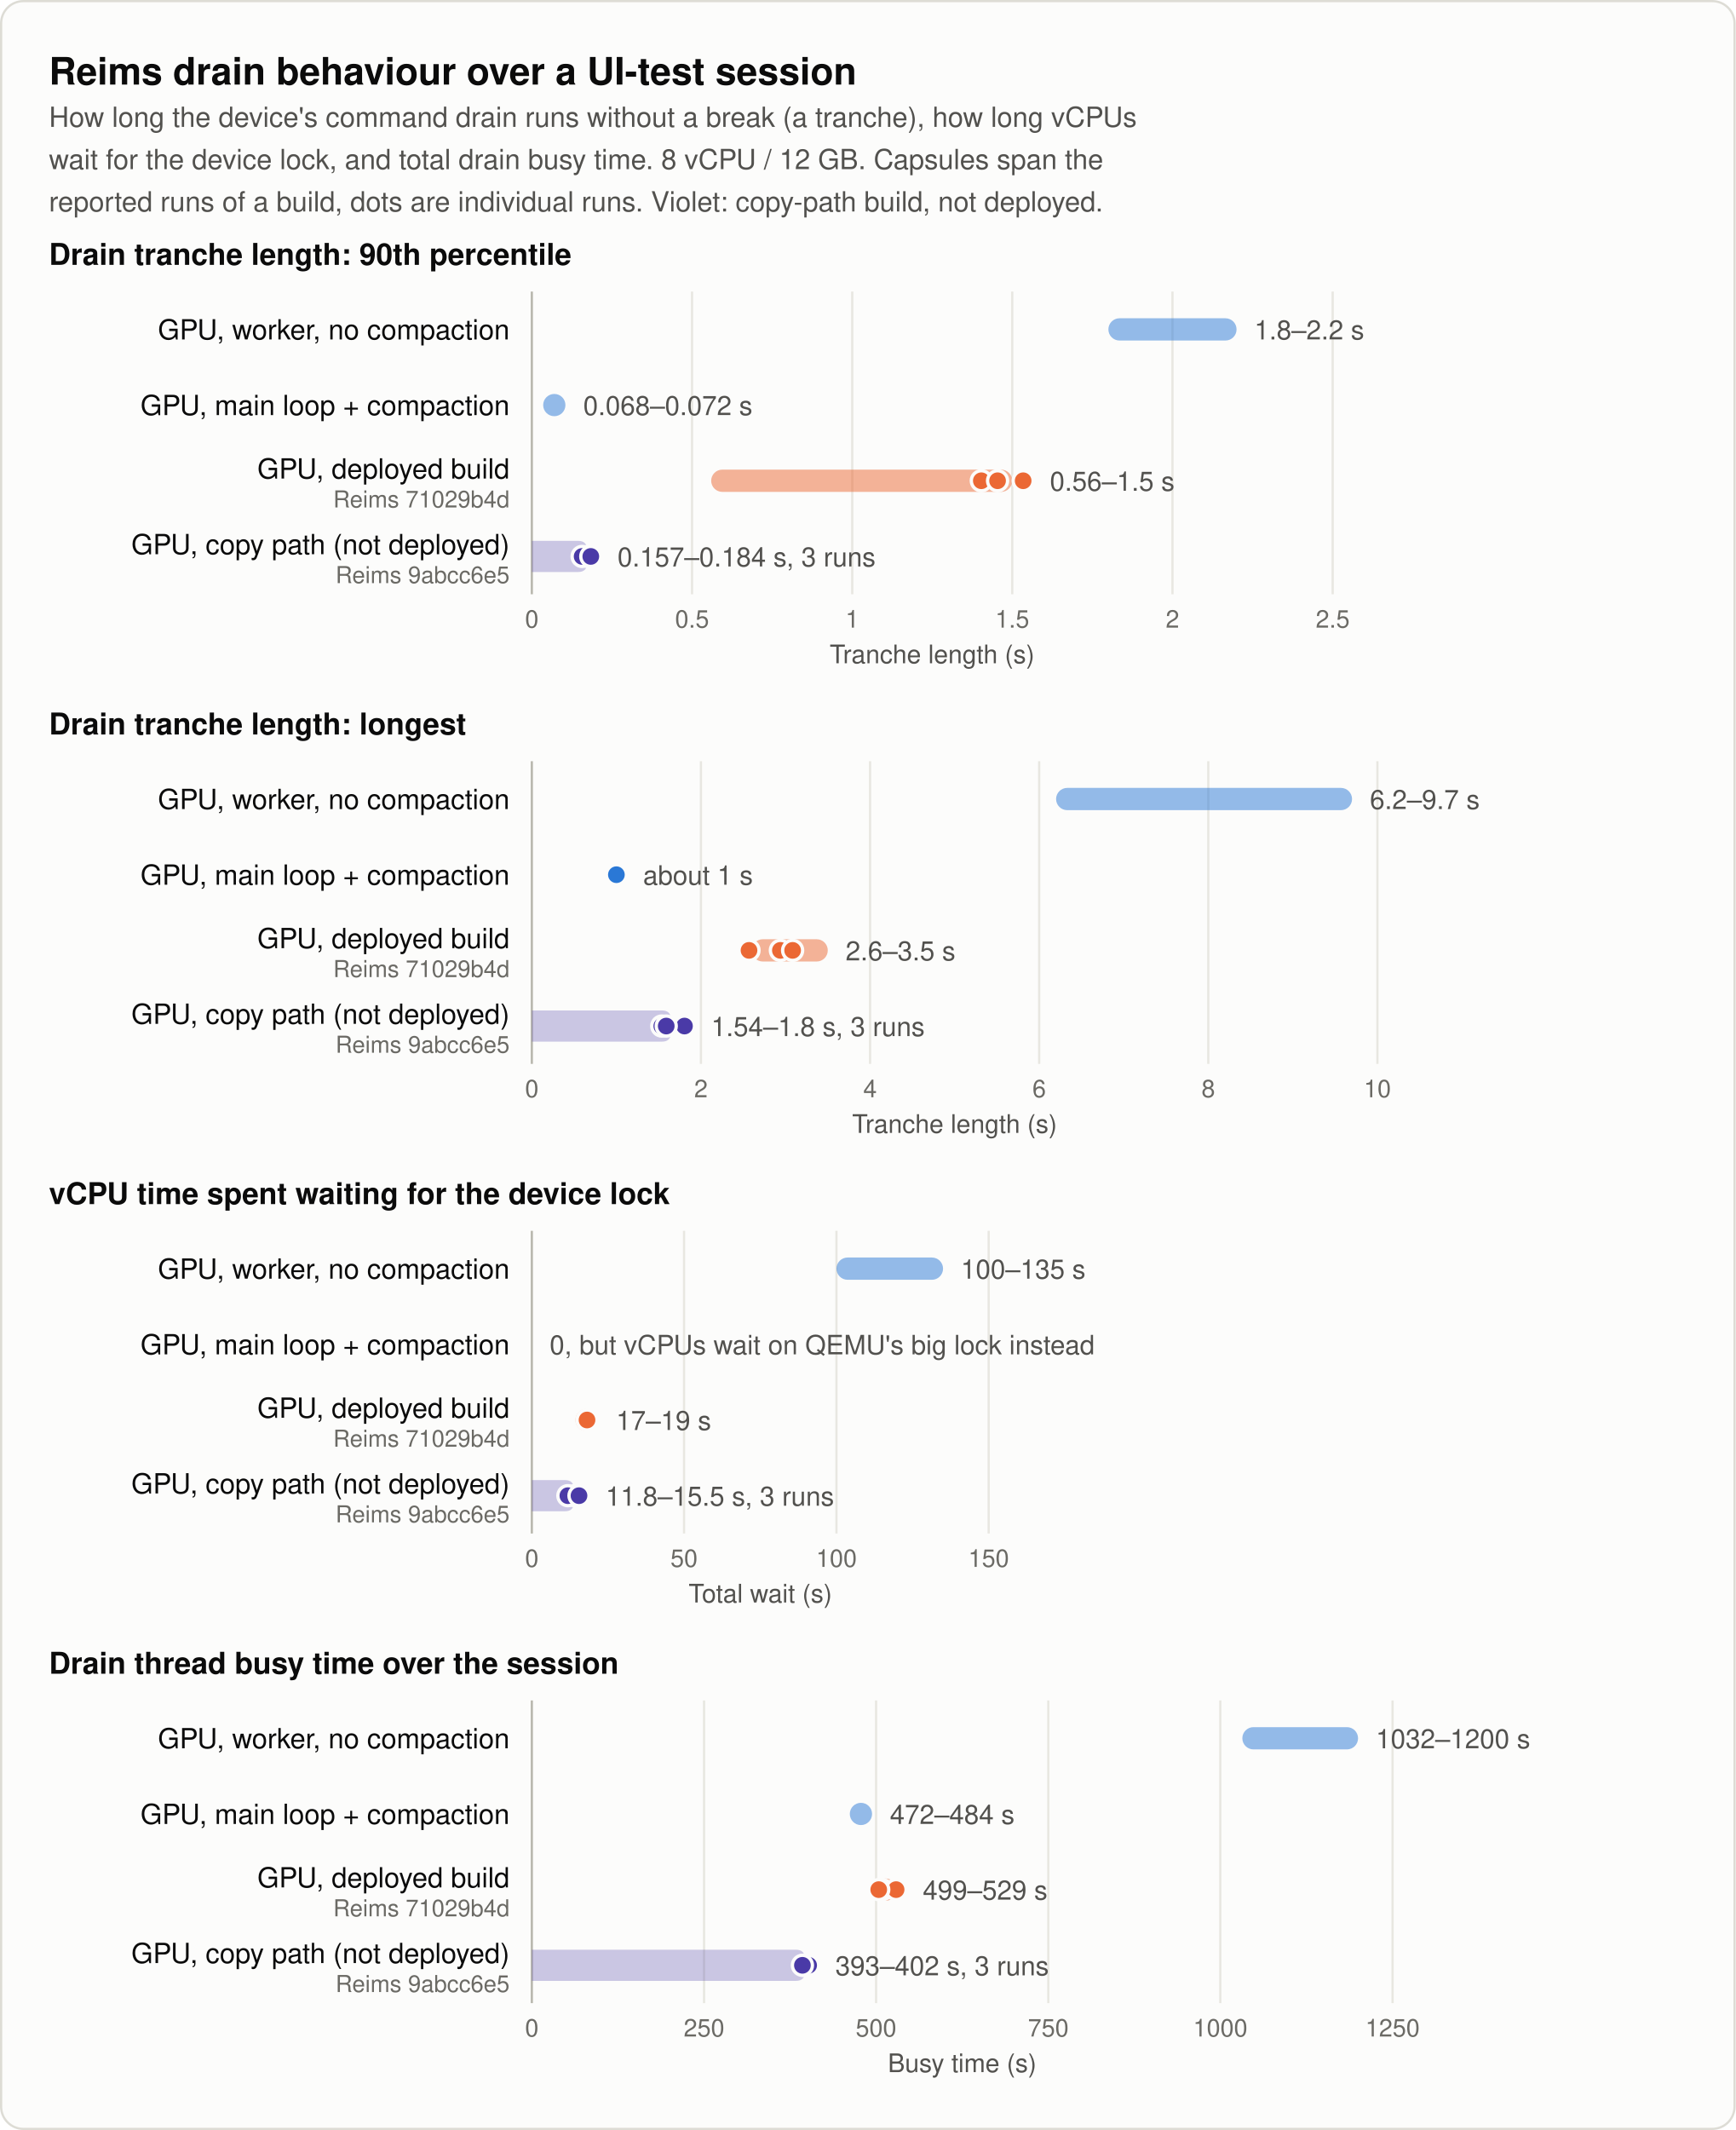
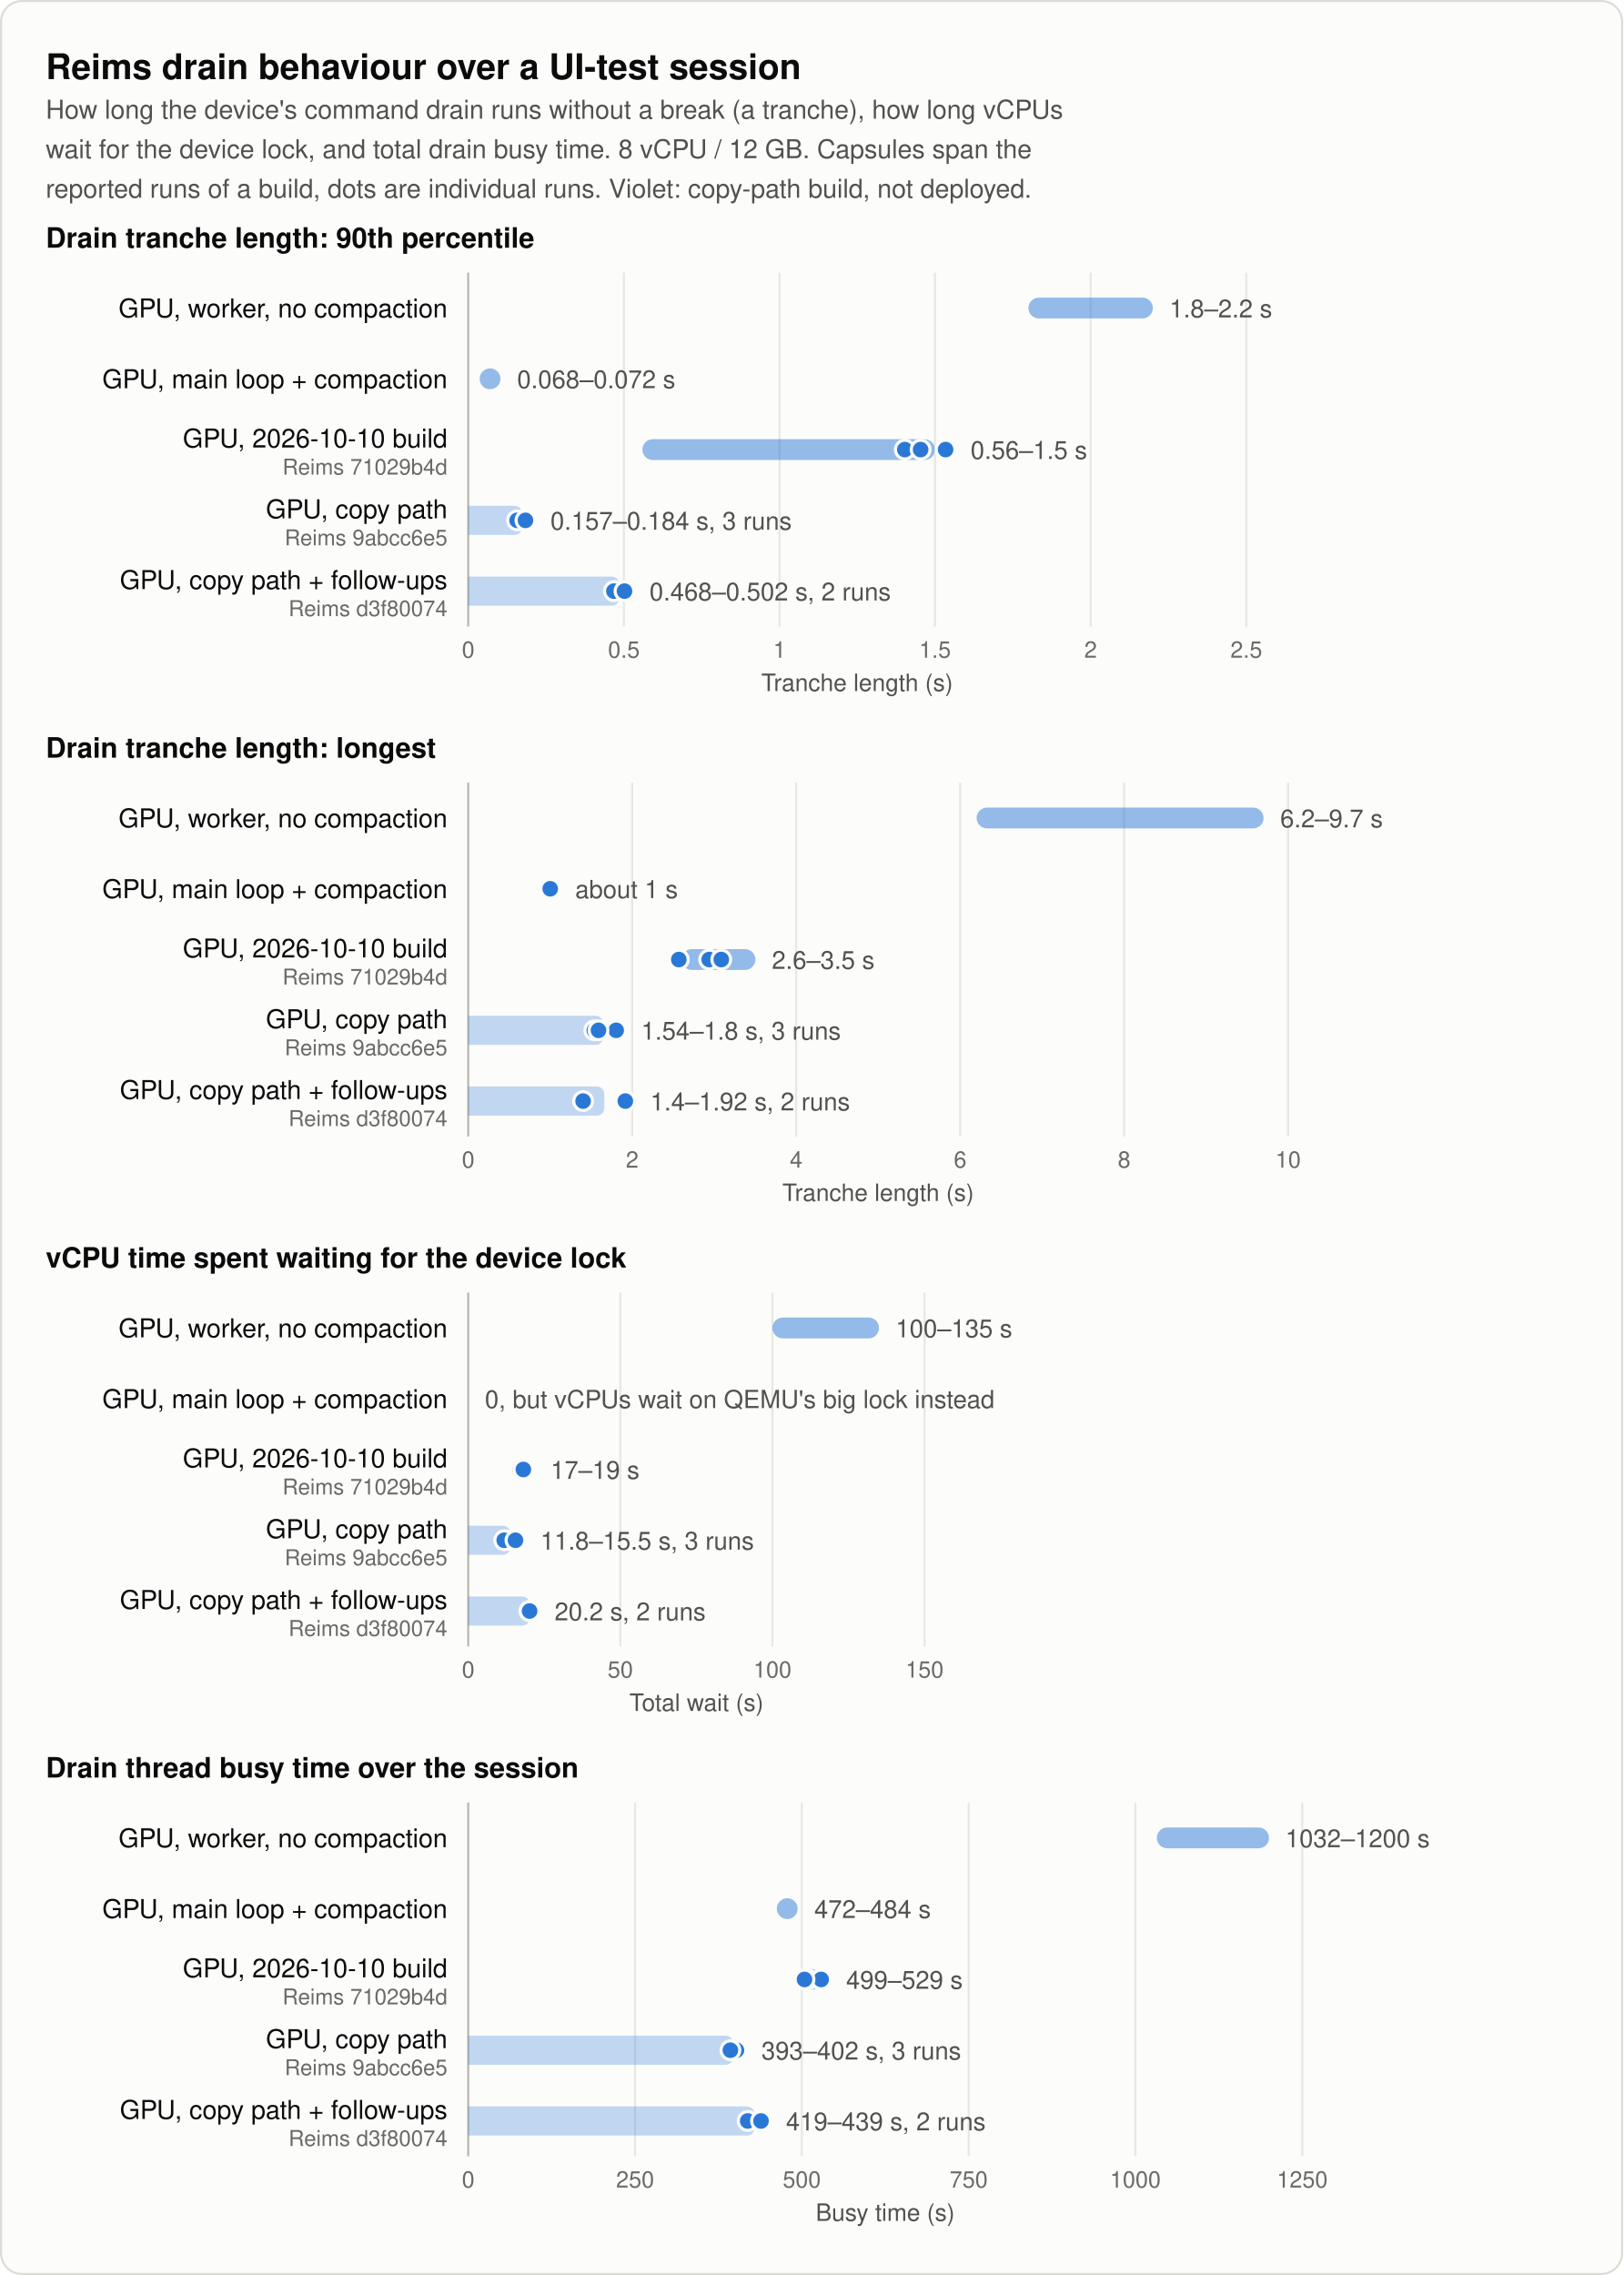
- <svg xmlns="http://www.w3.org/2000/svg" width="780" height="957" viewBox="0 0 780 957" role="img" font-family="system-ui, -apple-system, 'Segoe UI', Helvetica, Arial, sans-serif">
-   <rect x="0.5" y="0.5" width="779" height="956" rx="10" fill="#fcfcfb" stroke="#dddcd5" />
+ <svg xmlns="http://www.w3.org/2000/svg" width="780" height="1093" viewBox="0 0 780 1093" role="img" font-family="system-ui, -apple-system, 'Segoe UI', Helvetica, Arial, sans-serif">
+   <rect x="0.5" y="0.5" width="779" height="1092" rx="10" fill="#fcfcfb" stroke="#dddcd5" />
  <text x="22.0" y="38.0" font-size="17" fill="#0b0b0b" text-anchor="start" font-weight="600">Reims drain behaviour over a UI-test session</text>
  <text x="22.0" y="57.0" font-size="12.5" fill="#52514e" text-anchor="start">How long the device's command drain runs without a break (a tranche), how long vCPUs</text>
  <text x="22.0" y="76.0" font-size="12.5" fill="#52514e" text-anchor="start">wait for the device lock, and total drain busy time. 8 vCPU / 12 GB. Capsules span the</text>
  <text x="22.0" y="95.0" font-size="12.5" fill="#52514e" text-anchor="start">reported runs of a build, dots are individual runs. Violet: copy-path build, not deployed.</text>
  <text x="22.0" y="119.0" font-size="13.5" fill="#0b0b0b" text-anchor="start" font-weight="600">Drain tranche length: 90th percentile</text>
-   <line x1="239.0" y1="131.0" x2="239.0" y2="267.0" stroke="#b9b8ae" stroke-width="1" />
-   <text x="239.0" y="282.0" font-size="11" fill="#6b6a65" text-anchor="middle">0</text>
-   <line x1="311.0" y1="131.0" x2="311.0" y2="267.0" stroke="#e8e7e1" stroke-width="1" />
-   <text x="311.0" y="282.0" font-size="11" fill="#6b6a65" text-anchor="middle">0.5</text>
-   <line x1="383.0" y1="131.0" x2="383.0" y2="267.0" stroke="#e8e7e1" stroke-width="1" />
-   <text x="383.0" y="282.0" font-size="11" fill="#6b6a65" text-anchor="middle">1</text>
-   <line x1="454.9" y1="131.0" x2="454.9" y2="267.0" stroke="#e8e7e1" stroke-width="1" />
-   <text x="454.9" y="282.0" font-size="11" fill="#6b6a65" text-anchor="middle">1.5</text>
-   <line x1="526.9" y1="131.0" x2="526.9" y2="267.0" stroke="#e8e7e1" stroke-width="1" />
-   <text x="526.9" y="282.0" font-size="11" fill="#6b6a65" text-anchor="middle">2</text>
-   <line x1="598.9" y1="131.0" x2="598.9" y2="267.0" stroke="#e8e7e1" stroke-width="1" />
-   <text x="598.9" y="282.0" font-size="11" fill="#6b6a65" text-anchor="middle">2.5</text>
-   <text x="229.0" y="152.5" font-size="12.5" fill="#0b0b0b" text-anchor="end">GPU, worker, no compaction</text>
-   <rect x="498.1" y="143.0" width="57.6" height="10.0" rx="5" fill="#2a78d6" fill-opacity="0.5" />
-   <text x="563.7" y="152.5" font-size="12" fill="#52514e" text-anchor="start">1.8–2.2 s</text>
-   <text x="229.0" y="186.5" font-size="12.5" fill="#0b0b0b" text-anchor="end">GPU, main loop + compaction</text>
-   <rect x="244.1" y="177.0" width="10.0" height="10.0" rx="5" fill="#2a78d6" fill-opacity="0.5" />
-   <text x="262.1" y="186.5" font-size="12" fill="#52514e" text-anchor="start">0.068–0.072 s</text>
-   <text x="229.0" y="215.0" font-size="12.5" fill="#0b0b0b" text-anchor="end">GPU, deployed build</text>
-   <text x="229.0" y="228.0" font-size="10.5" fill="#6b6a65" text-anchor="end">Reims 71029b4d</text>
-   <rect x="319.6" y="211.0" width="135.3" height="10.0" rx="5" fill="#eb6834" fill-opacity="0.5" />
-   <circle cx="441.0" cy="216.0" r="4.5" fill="#eb6834" stroke="#fcfcfb" stroke-width="1.5" />
-   <circle cx="448.3" cy="216.0" r="4.5" fill="#eb6834" stroke="#fcfcfb" stroke-width="1.5" />
-   <circle cx="459.8" cy="216.0" r="4.5" fill="#eb6834" stroke="#fcfcfb" stroke-width="1.5" />
-   <text x="471.8" y="220.5" font-size="12" fill="#52514e" text-anchor="start">0.56–1.5 s</text>
-   <text x="229.0" y="249.0" font-size="12.5" fill="#0b0b0b" text-anchor="end">GPU, copy path (not deployed)</text>
-   <text x="229.0" y="262.0" font-size="10.5" fill="#6b6a65" text-anchor="end">Reims 9abcc6e5</text>
-   <path d="M239.0,243.0 H259.8 Q263.8,243.0 263.8,247.0 V253.0 Q263.8,257.0 259.8,257.0 H239.0 Z" fill="#4a3aa7" fill-opacity="0.28" />
-   <circle cx="264.3" cy="250.0" r="4.5" fill="#4a3aa7" stroke="#fcfcfb" stroke-width="1.5" />
-   <circle cx="261.6" cy="250.0" r="4.5" fill="#4a3aa7" stroke="#fcfcfb" stroke-width="1.5" />
-   <circle cx="265.5" cy="250.0" r="4.5" fill="#4a3aa7" stroke="#fcfcfb" stroke-width="1.5" />
-   <text x="277.5" y="254.5" font-size="12" fill="#52514e" text-anchor="start">0.157–0.184 s, 3 runs</text>
-   <text x="418.9" y="298.0" font-size="11.5" fill="#52514e" text-anchor="middle">Tranche length (s)</text>
-   <text x="22.0" y="330.0" font-size="13.5" fill="#0b0b0b" text-anchor="start" font-weight="600">Drain tranche length: longest</text>
-   <line x1="239.0" y1="342.0" x2="239.0" y2="478.0" stroke="#b9b8ae" stroke-width="1" />
-   <text x="239.0" y="493.0" font-size="11" fill="#6b6a65" text-anchor="middle">0</text>
-   <line x1="315.0" y1="342.0" x2="315.0" y2="478.0" stroke="#e8e7e1" stroke-width="1" />
-   <text x="315.0" y="493.0" font-size="11" fill="#6b6a65" text-anchor="middle">2</text>
-   <line x1="391.0" y1="342.0" x2="391.0" y2="478.0" stroke="#e8e7e1" stroke-width="1" />
-   <text x="391.0" y="493.0" font-size="11" fill="#6b6a65" text-anchor="middle">4</text>
-   <line x1="467.0" y1="342.0" x2="467.0" y2="478.0" stroke="#e8e7e1" stroke-width="1" />
-   <text x="467.0" y="493.0" font-size="11" fill="#6b6a65" text-anchor="middle">6</text>
-   <line x1="543.0" y1="342.0" x2="543.0" y2="478.0" stroke="#e8e7e1" stroke-width="1" />
-   <text x="543.0" y="493.0" font-size="11" fill="#6b6a65" text-anchor="middle">8</text>
-   <line x1="619.0" y1="342.0" x2="619.0" y2="478.0" stroke="#e8e7e1" stroke-width="1" />
-   <text x="619.0" y="493.0" font-size="11" fill="#6b6a65" text-anchor="middle">10</text>
-   <text x="229.0" y="363.5" font-size="12.5" fill="#0b0b0b" text-anchor="end">GPU, worker, no compaction</text>
-   <rect x="474.6" y="354.0" width="133.0" height="10.0" rx="5" fill="#2a78d6" fill-opacity="0.5" />
-   <text x="615.6" y="363.5" font-size="12" fill="#52514e" text-anchor="start">6.2–9.7 s</text>
-   <text x="229.0" y="397.5" font-size="12.5" fill="#0b0b0b" text-anchor="end">GPU, main loop + compaction</text>
-   <circle cx="277.0" cy="393.0" r="4.5" fill="#2a78d6" stroke="#fcfcfb" stroke-width="1.5" />
-   <text x="289.0" y="397.5" font-size="12" fill="#52514e" text-anchor="start">about 1 s</text>
-   <text x="229.0" y="426.0" font-size="12.5" fill="#0b0b0b" text-anchor="end">GPU, deployed build</text>
-   <text x="229.0" y="439.0" font-size="10.5" fill="#6b6a65" text-anchor="end">Reims 71029b4d</text>
-   <rect x="337.8" y="422.0" width="34.2" height="10.0" rx="5" fill="#eb6834" fill-opacity="0.5" />
-   <circle cx="350.7" cy="427.0" r="4.5" fill="#eb6834" stroke="#fcfcfb" stroke-width="1.5" />
-   <circle cx="356.2" cy="427.0" r="4.5" fill="#eb6834" stroke="#fcfcfb" stroke-width="1.5" />
-   <circle cx="336.6" cy="427.0" r="4.5" fill="#eb6834" stroke="#fcfcfb" stroke-width="1.5" />
-   <text x="380.0" y="431.5" font-size="12" fill="#52514e" text-anchor="start">2.6–3.5 s</text>
-   <text x="229.0" y="460.0" font-size="12.5" fill="#0b0b0b" text-anchor="end">GPU, copy path (not deployed)</text>
-   <text x="229.0" y="473.0" font-size="10.5" fill="#6b6a65" text-anchor="end">Reims 9abcc6e5</text>
-   <path d="M239.0,454.0 H297.5 Q301.5,454.0 301.5,458.0 V464.0 Q301.5,468.0 297.5,468.0 H239.0 Z" fill="#4a3aa7" fill-opacity="0.28" />
-   <circle cx="307.6" cy="461.0" r="4.5" fill="#4a3aa7" stroke="#fcfcfb" stroke-width="1.5" />
-   <circle cx="297.4" cy="461.0" r="4.5" fill="#4a3aa7" stroke="#fcfcfb" stroke-width="1.5" />
-   <circle cx="299.4" cy="461.0" r="4.5" fill="#4a3aa7" stroke="#fcfcfb" stroke-width="1.5" />
-   <text x="319.6" y="465.5" font-size="12" fill="#52514e" text-anchor="start">1.54–1.8 s, 3 runs</text>
-   <text x="429.0" y="509.0" font-size="11.5" fill="#52514e" text-anchor="middle">Tranche length (s)</text>
-   <text x="22.0" y="541.0" font-size="13.5" fill="#0b0b0b" text-anchor="start" font-weight="600">vCPU time spent waiting for the device lock</text>
-   <line x1="239.0" y1="553.0" x2="239.0" y2="689.0" stroke="#b9b8ae" stroke-width="1" />
-   <text x="239.0" y="704.0" font-size="11" fill="#6b6a65" text-anchor="middle">0</text>
-   <line x1="307.4" y1="553.0" x2="307.4" y2="689.0" stroke="#e8e7e1" stroke-width="1" />
-   <text x="307.4" y="704.0" font-size="11" fill="#6b6a65" text-anchor="middle">50</text>
-   <line x1="375.9" y1="553.0" x2="375.9" y2="689.0" stroke="#e8e7e1" stroke-width="1" />
-   <text x="375.9" y="704.0" font-size="11" fill="#6b6a65" text-anchor="middle">100</text>
-   <line x1="444.3" y1="553.0" x2="444.3" y2="689.0" stroke="#e8e7e1" stroke-width="1" />
-   <text x="444.3" y="704.0" font-size="11" fill="#6b6a65" text-anchor="middle">150</text>
-   <text x="229.0" y="574.5" font-size="12.5" fill="#0b0b0b" text-anchor="end">GPU, worker, no compaction</text>
-   <rect x="375.9" y="565.0" width="47.9" height="10.0" rx="5" fill="#2a78d6" fill-opacity="0.5" />
-   <text x="431.8" y="574.5" font-size="12" fill="#52514e" text-anchor="start">100–135 s</text>
-   <text x="229.0" y="608.5" font-size="12.5" fill="#0b0b0b" text-anchor="end">GPU, main loop + compaction</text>
-   <text x="247.0" y="608.5" font-size="12" fill="#52514e" text-anchor="start">0, but vCPUs wait on QEMU's big lock instead</text>
-   <text x="229.0" y="637.0" font-size="12.5" fill="#0b0b0b" text-anchor="end">GPU, deployed build</text>
-   <text x="229.0" y="650.0" font-size="10.5" fill="#6b6a65" text-anchor="end">Reims 71029b4d</text>
-   <rect x="258.6" y="633.0" width="10.0" height="10.0" rx="5" fill="#eb6834" fill-opacity="0.5" />
-   <circle cx="264.9" cy="638.0" r="4.5" fill="#eb6834" stroke="#fcfcfb" stroke-width="1.5" />
-   <circle cx="264.5" cy="638.0" r="4.5" fill="#eb6834" stroke="#fcfcfb" stroke-width="1.5" />
-   <circle cx="263.8" cy="638.0" r="4.5" fill="#eb6834" stroke="#fcfcfb" stroke-width="1.5" />
-   <text x="276.9" y="642.5" font-size="12" fill="#52514e" text-anchor="start">17–19 s</text>
-   <text x="229.0" y="671.0" font-size="12.5" fill="#0b0b0b" text-anchor="end">GPU, copy path (not deployed)</text>
-   <text x="229.0" y="684.0" font-size="10.5" fill="#6b6a65" text-anchor="end">Reims 9abcc6e5</text>
-   <path d="M239.0,665.0 H253.9 Q257.9,665.0 257.9,669.0 V675.0 Q257.9,679.0 253.9,679.0 H239.0 Z" fill="#4a3aa7" fill-opacity="0.28" />
-   <circle cx="258.3" cy="672.0" r="4.5" fill="#4a3aa7" stroke="#fcfcfb" stroke-width="1.5" />
-   <circle cx="255.2" cy="672.0" r="4.5" fill="#4a3aa7" stroke="#fcfcfb" stroke-width="1.5" />
-   <circle cx="260.2" cy="672.0" r="4.5" fill="#4a3aa7" stroke="#fcfcfb" stroke-width="1.5" />
-   <text x="272.2" y="676.5" font-size="12" fill="#52514e" text-anchor="start">11.8–15.5 s, 3 runs</text>
-   <text x="341.7" y="720.0" font-size="11.5" fill="#52514e" text-anchor="middle">Total wait (s)</text>
-   <text x="22.0" y="752.0" font-size="13.5" fill="#0b0b0b" text-anchor="start" font-weight="600">Drain thread busy time over the session</text>
-   <line x1="239.0" y1="764.0" x2="239.0" y2="900.0" stroke="#b9b8ae" stroke-width="1" />
-   <text x="239.0" y="915.0" font-size="11" fill="#6b6a65" text-anchor="middle">0</text>
-   <line x1="316.4" y1="764.0" x2="316.4" y2="900.0" stroke="#e8e7e1" stroke-width="1" />
-   <text x="316.4" y="915.0" font-size="11" fill="#6b6a65" text-anchor="middle">250</text>
-   <line x1="393.7" y1="764.0" x2="393.7" y2="900.0" stroke="#e8e7e1" stroke-width="1" />
-   <text x="393.7" y="915.0" font-size="11" fill="#6b6a65" text-anchor="middle">500</text>
-   <line x1="471.1" y1="764.0" x2="471.1" y2="900.0" stroke="#e8e7e1" stroke-width="1" />
-   <text x="471.1" y="915.0" font-size="11" fill="#6b6a65" text-anchor="middle">750</text>
-   <line x1="548.4" y1="764.0" x2="548.4" y2="900.0" stroke="#e8e7e1" stroke-width="1" />
-   <text x="548.4" y="915.0" font-size="11" fill="#6b6a65" text-anchor="middle">1000</text>
-   <line x1="625.8" y1="764.0" x2="625.8" y2="900.0" stroke="#e8e7e1" stroke-width="1" />
-   <text x="625.8" y="915.0" font-size="11" fill="#6b6a65" text-anchor="middle">1250</text>
-   <text x="229.0" y="785.5" font-size="12.5" fill="#0b0b0b" text-anchor="end">GPU, worker, no compaction</text>
-   <rect x="558.3" y="776.0" width="52.0" height="10.0" rx="5" fill="#2a78d6" fill-opacity="0.5" />
-   <text x="618.3" y="785.5" font-size="12" fill="#52514e" text-anchor="start">1032–1200 s</text>
-   <text x="229.0" y="819.5" font-size="12.5" fill="#0b0b0b" text-anchor="end">GPU, main loop + compaction</text>
-   <rect x="381.9" y="810.0" width="10.0" height="10.0" rx="5" fill="#2a78d6" fill-opacity="0.5" />
-   <text x="399.9" y="819.5" font-size="12" fill="#52514e" text-anchor="start">472–484 s</text>
-   <text x="229.0" y="848.0" font-size="12.5" fill="#0b0b0b" text-anchor="end">GPU, deployed build</text>
-   <text x="229.0" y="861.0" font-size="10.5" fill="#6b6a65" text-anchor="end">Reims 71029b4d</text>
-   <rect x="393.0" y="844.0" width="10.0" height="10.0" rx="5" fill="#eb6834" fill-opacity="0.5" />
-   <circle cx="396.5" cy="849.0" r="4.5" fill="#eb6834" stroke="#fcfcfb" stroke-width="1.5" />
-   <circle cx="402.7" cy="849.0" r="4.5" fill="#eb6834" stroke="#fcfcfb" stroke-width="1.5" />
-   <circle cx="394.9" cy="849.0" r="4.5" fill="#eb6834" stroke="#fcfcfb" stroke-width="1.5" />
-   <text x="414.7" y="853.5" font-size="12" fill="#52514e" text-anchor="start">499–529 s</text>
-   <text x="229.0" y="882.0" font-size="12.5" fill="#0b0b0b" text-anchor="end">GPU, copy path (not deployed)</text>
-   <text x="229.0" y="895.0" font-size="10.5" fill="#6b6a65" text-anchor="end">Reims 9abcc6e5</text>
-   <path d="M239.0,876.0 H357.7 Q361.7,876.0 361.7,880.0 V886.0 Q361.7,890.0 357.7,890.0 H239.0 Z" fill="#4a3aa7" fill-opacity="0.28" />
-   <circle cx="361.2" cy="883.0" r="4.5" fill="#4a3aa7" stroke="#fcfcfb" stroke-width="1.5" />
-   <circle cx="363.4" cy="883.0" r="4.5" fill="#4a3aa7" stroke="#fcfcfb" stroke-width="1.5" />
-   <circle cx="360.6" cy="883.0" r="4.5" fill="#4a3aa7" stroke="#fcfcfb" stroke-width="1.5" />
-   <text x="375.4" y="887.5" font-size="12" fill="#52514e" text-anchor="start">393–402 s, 3 runs</text>
-   <text x="432.4" y="931.0" font-size="11.5" fill="#52514e" text-anchor="middle">Busy time (s)</text>
+   <line x1="225.0" y1="131.0" x2="225.0" y2="301.0" stroke="#b9b8ae" stroke-width="1" />
+   <text x="225.0" y="316.0" font-size="11" fill="#6b6a65" text-anchor="middle">0</text>
+   <line x1="299.8" y1="131.0" x2="299.8" y2="301.0" stroke="#e8e7e1" stroke-width="1" />
+   <text x="299.8" y="316.0" font-size="11" fill="#6b6a65" text-anchor="middle">0.5</text>
+   <line x1="374.6" y1="131.0" x2="374.6" y2="301.0" stroke="#e8e7e1" stroke-width="1" />
+   <text x="374.6" y="316.0" font-size="11" fill="#6b6a65" text-anchor="middle">1</text>
+   <line x1="449.3" y1="131.0" x2="449.3" y2="301.0" stroke="#e8e7e1" stroke-width="1" />
+   <text x="449.3" y="316.0" font-size="11" fill="#6b6a65" text-anchor="middle">1.5</text>
+   <line x1="524.1" y1="131.0" x2="524.1" y2="301.0" stroke="#e8e7e1" stroke-width="1" />
+   <text x="524.1" y="316.0" font-size="11" fill="#6b6a65" text-anchor="middle">2</text>
+   <line x1="598.9" y1="131.0" x2="598.9" y2="301.0" stroke="#e8e7e1" stroke-width="1" />
+   <text x="598.9" y="316.0" font-size="11" fill="#6b6a65" text-anchor="middle">2.5</text>
+   <text x="215.0" y="152.5" font-size="12.5" fill="#0b0b0b" text-anchor="end">GPU, worker, no compaction</text>
+   <rect x="494.2" y="143.0" width="59.8" height="10.0" rx="5" fill="#2a78d6" fill-opacity="0.5" />
+   <text x="562.0" y="152.5" font-size="12" fill="#52514e" text-anchor="start">1.8–2.2 s</text>
+   <text x="215.0" y="186.5" font-size="12.5" fill="#0b0b0b" text-anchor="end">GPU, main loop + compaction</text>
+   <rect x="230.5" y="177.0" width="10.0" height="10.0" rx="5" fill="#2a78d6" fill-opacity="0.5" />
+   <text x="248.5" y="186.5" font-size="12" fill="#52514e" text-anchor="start">0.068–0.072 s</text>
+   <text x="215.0" y="215.0" font-size="12.5" fill="#0b0b0b" text-anchor="end">GPU, 2026-10-10 build</text>
+   <text x="215.0" y="228.0" font-size="10.5" fill="#6b6a65" text-anchor="end">Reims 71029b4d</text>
+   <rect x="308.7" y="211.0" width="140.6" height="10.0" rx="5" fill="#2a78d6" fill-opacity="0.5" />
+   <circle cx="434.8" cy="216.0" r="4.5" fill="#2a78d6" stroke="#fcfcfb" stroke-width="1.5" />
+   <circle cx="442.4" cy="216.0" r="4.5" fill="#2a78d6" stroke="#fcfcfb" stroke-width="1.5" />
+   <circle cx="454.4" cy="216.0" r="4.5" fill="#2a78d6" stroke="#fcfcfb" stroke-width="1.5" />
+   <text x="466.4" y="220.5" font-size="12" fill="#52514e" text-anchor="start">0.56–1.5 s</text>
+   <text x="215.0" y="249.0" font-size="12.5" fill="#0b0b0b" text-anchor="end">GPU, copy path</text>
+   <text x="215.0" y="262.0" font-size="10.5" fill="#6b6a65" text-anchor="end">Reims 9abcc6e5</text>
+   <path d="M225.0,243.0 H246.8 Q250.8,243.0 250.8,247.0 V253.0 Q250.8,257.0 246.8,257.0 H225.0 Z" fill="#2a78d6" fill-opacity="0.28" />
+   <circle cx="251.3" cy="250.0" r="4.5" fill="#2a78d6" stroke="#fcfcfb" stroke-width="1.5" />
+   <circle cx="248.5" cy="250.0" r="4.5" fill="#2a78d6" stroke="#fcfcfb" stroke-width="1.5" />
+   <circle cx="252.5" cy="250.0" r="4.5" fill="#2a78d6" stroke="#fcfcfb" stroke-width="1.5" />
+   <text x="264.5" y="254.5" font-size="12" fill="#52514e" text-anchor="start">0.157–0.184 s, 3 runs</text>
+   <text x="215.0" y="283.0" font-size="12.5" fill="#0b0b0b" text-anchor="end">GPU, copy path + follow-ups</text>
+   <text x="215.0" y="296.0" font-size="10.5" fill="#6b6a65" text-anchor="end">Reims d3f80074</text>
+   <path d="M225.0,277.0 H293.5 Q297.5,277.0 297.5,281.0 V287.0 Q297.5,291.0 293.5,291.0 H225.0 Z" fill="#2a78d6" fill-opacity="0.28" />
+   <circle cx="295.0" cy="284.0" r="4.5" fill="#2a78d6" stroke="#fcfcfb" stroke-width="1.5" />
+   <circle cx="300.1" cy="284.0" r="4.5" fill="#2a78d6" stroke="#fcfcfb" stroke-width="1.5" />
+   <text x="312.1" y="288.5" font-size="12" fill="#52514e" text-anchor="start">0.468–0.502 s, 2 runs</text>
+   <text x="411.9" y="332.0" font-size="11.5" fill="#52514e" text-anchor="middle">Tranche length (s)</text>
+   <text x="22.0" y="364.0" font-size="13.5" fill="#0b0b0b" text-anchor="start" font-weight="600">Drain tranche length: longest</text>
+   <line x1="225.0" y1="376.0" x2="225.0" y2="546.0" stroke="#b9b8ae" stroke-width="1" />
+   <text x="225.0" y="561.0" font-size="11" fill="#6b6a65" text-anchor="middle">0</text>
+   <line x1="303.8" y1="376.0" x2="303.8" y2="546.0" stroke="#e8e7e1" stroke-width="1" />
+   <text x="303.8" y="561.0" font-size="11" fill="#6b6a65" text-anchor="middle">2</text>
+   <line x1="382.6" y1="376.0" x2="382.6" y2="546.0" stroke="#e8e7e1" stroke-width="1" />
+   <text x="382.6" y="561.0" font-size="11" fill="#6b6a65" text-anchor="middle">4</text>
+   <line x1="461.4" y1="376.0" x2="461.4" y2="546.0" stroke="#e8e7e1" stroke-width="1" />
+   <text x="461.4" y="561.0" font-size="11" fill="#6b6a65" text-anchor="middle">6</text>
+   <line x1="540.2" y1="376.0" x2="540.2" y2="546.0" stroke="#e8e7e1" stroke-width="1" />
+   <text x="540.2" y="561.0" font-size="11" fill="#6b6a65" text-anchor="middle">8</text>
+   <line x1="619.0" y1="376.0" x2="619.0" y2="546.0" stroke="#e8e7e1" stroke-width="1" />
+   <text x="619.0" y="561.0" font-size="11" fill="#6b6a65" text-anchor="middle">10</text>
+   <text x="215.0" y="397.5" font-size="12.5" fill="#0b0b0b" text-anchor="end">GPU, worker, no compaction</text>
+   <rect x="469.3" y="388.0" width="137.9" height="10.0" rx="5" fill="#2a78d6" fill-opacity="0.5" />
+   <text x="615.2" y="397.5" font-size="12" fill="#52514e" text-anchor="start">6.2–9.7 s</text>
+   <text x="215.0" y="431.5" font-size="12.5" fill="#0b0b0b" text-anchor="end">GPU, main loop + compaction</text>
+   <circle cx="264.4" cy="427.0" r="4.5" fill="#2a78d6" stroke="#fcfcfb" stroke-width="1.5" />
+   <text x="276.4" y="431.5" font-size="12" fill="#52514e" text-anchor="start">about 1 s</text>
+   <text x="215.0" y="460.0" font-size="12.5" fill="#0b0b0b" text-anchor="end">GPU, 2026-10-10 build</text>
+   <text x="215.0" y="473.0" font-size="10.5" fill="#6b6a65" text-anchor="end">Reims 71029b4d</text>
+   <rect x="327.5" y="456.0" width="35.5" height="10.0" rx="5" fill="#2a78d6" fill-opacity="0.5" />
+   <circle cx="340.8" cy="461.0" r="4.5" fill="#2a78d6" stroke="#fcfcfb" stroke-width="1.5" />
+   <circle cx="346.6" cy="461.0" r="4.5" fill="#2a78d6" stroke="#fcfcfb" stroke-width="1.5" />
+   <circle cx="326.2" cy="461.0" r="4.5" fill="#2a78d6" stroke="#fcfcfb" stroke-width="1.5" />
+   <text x="370.9" y="465.5" font-size="12" fill="#52514e" text-anchor="start">2.6–3.5 s</text>
+   <text x="215.0" y="494.0" font-size="12.5" fill="#0b0b0b" text-anchor="end">GPU, copy path</text>
+   <text x="215.0" y="507.0" font-size="10.5" fill="#6b6a65" text-anchor="end">Reims 9abcc6e5</text>
+   <path d="M225.0,488.0 H285.8 Q289.8,488.0 289.8,492.0 V498.0 Q289.8,502.0 285.8,502.0 H225.0 Z" fill="#2a78d6" fill-opacity="0.28" />
+   <circle cx="296.1" cy="495.0" r="4.5" fill="#2a78d6" stroke="#fcfcfb" stroke-width="1.5" />
+   <circle cx="285.6" cy="495.0" r="4.5" fill="#2a78d6" stroke="#fcfcfb" stroke-width="1.5" />
+   <circle cx="287.6" cy="495.0" r="4.5" fill="#2a78d6" stroke="#fcfcfb" stroke-width="1.5" />
+   <text x="308.1" y="499.5" font-size="12" fill="#52514e" text-anchor="start">1.54–1.8 s, 3 runs</text>
+   <text x="215.0" y="528.0" font-size="12.5" fill="#0b0b0b" text-anchor="end">GPU, copy path + follow-ups</text>
+   <text x="215.0" y="541.0" font-size="10.5" fill="#6b6a65" text-anchor="end">Reims d3f80074</text>
+   <path d="M225.0,522.0 H286.4 Q290.4,522.0 290.4,526.0 V532.0 Q290.4,536.0 286.4,536.0 H225.0 Z" fill="#2a78d6" fill-opacity="0.28" />
+   <circle cx="300.5" cy="529.0" r="4.5" fill="#2a78d6" stroke="#fcfcfb" stroke-width="1.5" />
+   <circle cx="280.2" cy="529.0" r="4.5" fill="#2a78d6" stroke="#fcfcfb" stroke-width="1.5" />
+   <text x="312.5" y="533.5" font-size="12" fill="#52514e" text-anchor="start">1.4–1.92 s, 2 runs</text>
+   <text x="422.0" y="577.0" font-size="11.5" fill="#52514e" text-anchor="middle">Tranche length (s)</text>
+   <text x="22.0" y="609.0" font-size="13.5" fill="#0b0b0b" text-anchor="start" font-weight="600">vCPU time spent waiting for the device lock</text>
+   <line x1="225.0" y1="621.0" x2="225.0" y2="791.0" stroke="#b9b8ae" stroke-width="1" />
+   <text x="225.0" y="806.0" font-size="11" fill="#6b6a65" text-anchor="middle">0</text>
+   <line x1="298.1" y1="621.0" x2="298.1" y2="791.0" stroke="#e8e7e1" stroke-width="1" />
+   <text x="298.1" y="806.0" font-size="11" fill="#6b6a65" text-anchor="middle">50</text>
+   <line x1="371.2" y1="621.0" x2="371.2" y2="791.0" stroke="#e8e7e1" stroke-width="1" />
+   <text x="371.2" y="806.0" font-size="11" fill="#6b6a65" text-anchor="middle">100</text>
+   <line x1="444.3" y1="621.0" x2="444.3" y2="791.0" stroke="#e8e7e1" stroke-width="1" />
+   <text x="444.3" y="806.0" font-size="11" fill="#6b6a65" text-anchor="middle">150</text>
+   <text x="215.0" y="642.5" font-size="12.5" fill="#0b0b0b" text-anchor="end">GPU, worker, no compaction</text>
+   <rect x="371.2" y="633.0" width="51.2" height="10.0" rx="5" fill="#2a78d6" fill-opacity="0.5" />
+   <text x="430.4" y="642.5" font-size="12" fill="#52514e" text-anchor="start">100–135 s</text>
+   <text x="215.0" y="676.5" font-size="12.5" fill="#0b0b0b" text-anchor="end">GPU, main loop + compaction</text>
+   <text x="233.0" y="676.5" font-size="12" fill="#52514e" text-anchor="start">0, but vCPUs wait on QEMU's big lock instead</text>
+   <text x="215.0" y="705.0" font-size="12.5" fill="#0b0b0b" text-anchor="end">GPU, 2026-10-10 build</text>
+   <text x="215.0" y="718.0" font-size="10.5" fill="#6b6a65" text-anchor="end">Reims 71029b4d</text>
+   <rect x="246.3" y="701.0" width="10.0" height="10.0" rx="5" fill="#2a78d6" fill-opacity="0.5" />
+   <circle cx="252.6" cy="706.0" r="4.5" fill="#2a78d6" stroke="#fcfcfb" stroke-width="1.5" />
+   <circle cx="252.2" cy="706.0" r="4.5" fill="#2a78d6" stroke="#fcfcfb" stroke-width="1.5" />
+   <circle cx="251.5" cy="706.0" r="4.5" fill="#2a78d6" stroke="#fcfcfb" stroke-width="1.5" />
+   <text x="264.6" y="710.5" font-size="12" fill="#52514e" text-anchor="start">17–19 s</text>
+   <text x="215.0" y="739.0" font-size="12.5" fill="#0b0b0b" text-anchor="end">GPU, copy path</text>
+   <text x="215.0" y="752.0" font-size="10.5" fill="#6b6a65" text-anchor="end">Reims 9abcc6e5</text>
+   <path d="M225.0,733.0 H241.2 Q245.2,733.0 245.2,737.0 V743.0 Q245.2,747.0 241.2,747.0 H225.0 Z" fill="#2a78d6" fill-opacity="0.28" />
+   <circle cx="245.6" cy="740.0" r="4.5" fill="#2a78d6" stroke="#fcfcfb" stroke-width="1.5" />
+   <circle cx="242.3" cy="740.0" r="4.5" fill="#2a78d6" stroke="#fcfcfb" stroke-width="1.5" />
+   <circle cx="247.7" cy="740.0" r="4.5" fill="#2a78d6" stroke="#fcfcfb" stroke-width="1.5" />
+   <text x="259.7" y="744.5" font-size="12" fill="#52514e" text-anchor="start">11.8–15.5 s, 3 runs</text>
+   <text x="215.0" y="773.0" font-size="12.5" fill="#0b0b0b" text-anchor="end">GPU, copy path + follow-ups</text>
+   <text x="215.0" y="786.0" font-size="10.5" fill="#6b6a65" text-anchor="end">Reims d3f80074</text>
+   <path d="M225.0,767.0 H250.5 Q254.5,767.0 254.5,771.0 V777.0 Q254.5,781.0 250.5,781.0 H225.0 Z" fill="#2a78d6" fill-opacity="0.28" />
+   <circle cx="254.5" cy="774.0" r="4.5" fill="#2a78d6" stroke="#fcfcfb" stroke-width="1.5" />
+   <circle cx="254.5" cy="774.0" r="4.5" fill="#2a78d6" stroke="#fcfcfb" stroke-width="1.5" />
+   <text x="266.5" y="778.5" font-size="12" fill="#52514e" text-anchor="start">20.2 s, 2 runs</text>
+   <text x="334.7" y="822.0" font-size="11.5" fill="#52514e" text-anchor="middle">Total wait (s)</text>
+   <text x="22.0" y="854.0" font-size="13.5" fill="#0b0b0b" text-anchor="start" font-weight="600">Drain thread busy time over the session</text>
+   <line x1="225.0" y1="866.0" x2="225.0" y2="1036.0" stroke="#b9b8ae" stroke-width="1" />
+   <text x="225.0" y="1051.0" font-size="11" fill="#6b6a65" text-anchor="middle">0</text>
+   <line x1="305.2" y1="866.0" x2="305.2" y2="1036.0" stroke="#e8e7e1" stroke-width="1" />
+   <text x="305.2" y="1051.0" font-size="11" fill="#6b6a65" text-anchor="middle">250</text>
+   <line x1="385.3" y1="866.0" x2="385.3" y2="1036.0" stroke="#e8e7e1" stroke-width="1" />
+   <text x="385.3" y="1051.0" font-size="11" fill="#6b6a65" text-anchor="middle">500</text>
+   <line x1="465.5" y1="866.0" x2="465.5" y2="1036.0" stroke="#e8e7e1" stroke-width="1" />
+   <text x="465.5" y="1051.0" font-size="11" fill="#6b6a65" text-anchor="middle">750</text>
+   <line x1="545.6" y1="866.0" x2="545.6" y2="1036.0" stroke="#e8e7e1" stroke-width="1" />
+   <text x="545.6" y="1051.0" font-size="11" fill="#6b6a65" text-anchor="middle">1000</text>
+   <line x1="625.8" y1="866.0" x2="625.8" y2="1036.0" stroke="#e8e7e1" stroke-width="1" />
+   <text x="625.8" y="1051.0" font-size="11" fill="#6b6a65" text-anchor="middle">1250</text>
+   <text x="215.0" y="887.5" font-size="12.5" fill="#0b0b0b" text-anchor="end">GPU, worker, no compaction</text>
+   <rect x="555.9" y="878.0" width="53.9" height="10.0" rx="5" fill="#2a78d6" fill-opacity="0.5" />
+   <text x="617.7" y="887.5" font-size="12" fill="#52514e" text-anchor="start">1032–1200 s</text>
+   <text x="215.0" y="921.5" font-size="12.5" fill="#0b0b0b" text-anchor="end">GPU, main loop + compaction</text>
+   <rect x="373.3" y="912.0" width="10.0" height="10.0" rx="5" fill="#2a78d6" fill-opacity="0.5" />
+   <text x="391.3" y="921.5" font-size="12" fill="#52514e" text-anchor="start">472–484 s</text>
+   <text x="215.0" y="950.0" font-size="12.5" fill="#0b0b0b" text-anchor="end">GPU, 2026-10-10 build</text>
+   <text x="215.0" y="963.0" font-size="10.5" fill="#6b6a65" text-anchor="end">Reims 71029b4d</text>
+   <rect x="384.8" y="946.0" width="10.0" height="10.0" rx="5" fill="#2a78d6" fill-opacity="0.5" />
+   <circle cx="388.2" cy="951.0" r="4.5" fill="#2a78d6" stroke="#fcfcfb" stroke-width="1.5" />
+   <circle cx="394.6" cy="951.0" r="4.5" fill="#2a78d6" stroke="#fcfcfb" stroke-width="1.5" />
+   <circle cx="386.6" cy="951.0" r="4.5" fill="#2a78d6" stroke="#fcfcfb" stroke-width="1.5" />
+   <text x="406.6" y="955.5" font-size="12" fill="#52514e" text-anchor="start">499–529 s</text>
+   <text x="215.0" y="984.0" font-size="12.5" fill="#0b0b0b" text-anchor="end">GPU, copy path</text>
+   <text x="215.0" y="997.0" font-size="10.5" fill="#6b6a65" text-anchor="end">Reims 9abcc6e5</text>
+   <path d="M225.0,978.0 H348.2 Q352.2,978.0 352.2,982.0 V988.0 Q352.2,992.0 348.2,992.0 H225.0 Z" fill="#2a78d6" fill-opacity="0.28" />
+   <circle cx="351.6" cy="985.0" r="4.5" fill="#2a78d6" stroke="#fcfcfb" stroke-width="1.5" />
+   <circle cx="353.9" cy="985.0" r="4.5" fill="#2a78d6" stroke="#fcfcfb" stroke-width="1.5" />
+   <circle cx="351.0" cy="985.0" r="4.5" fill="#2a78d6" stroke="#fcfcfb" stroke-width="1.5" />
+   <text x="365.9" y="989.5" font-size="12" fill="#52514e" text-anchor="start">393–402 s, 3 runs</text>
+   <text x="215.0" y="1018.0" font-size="12.5" fill="#0b0b0b" text-anchor="end">GPU, copy path + follow-ups</text>
+   <text x="215.0" y="1031.0" font-size="10.5" fill="#6b6a65" text-anchor="end">Reims d3f80074</text>
+   <path d="M225.0,1012.0 H358.5 Q362.5,1012.0 362.5,1016.0 V1022.0 Q362.5,1026.0 358.5,1026.0 H225.0 Z" fill="#2a78d6" fill-opacity="0.28" />
+   <circle cx="359.3" cy="1019.0" r="4.5" fill="#2a78d6" stroke="#fcfcfb" stroke-width="1.5" />
+   <circle cx="365.7" cy="1019.0" r="4.5" fill="#2a78d6" stroke="#fcfcfb" stroke-width="1.5" />
+   <text x="377.7" y="1023.5" font-size="12" fill="#52514e" text-anchor="start">419–439 s, 2 runs</text>
+   <text x="425.4" y="1067.0" font-size="11.5" fill="#52514e" text-anchor="middle">Busy time (s)</text>
</svg>
